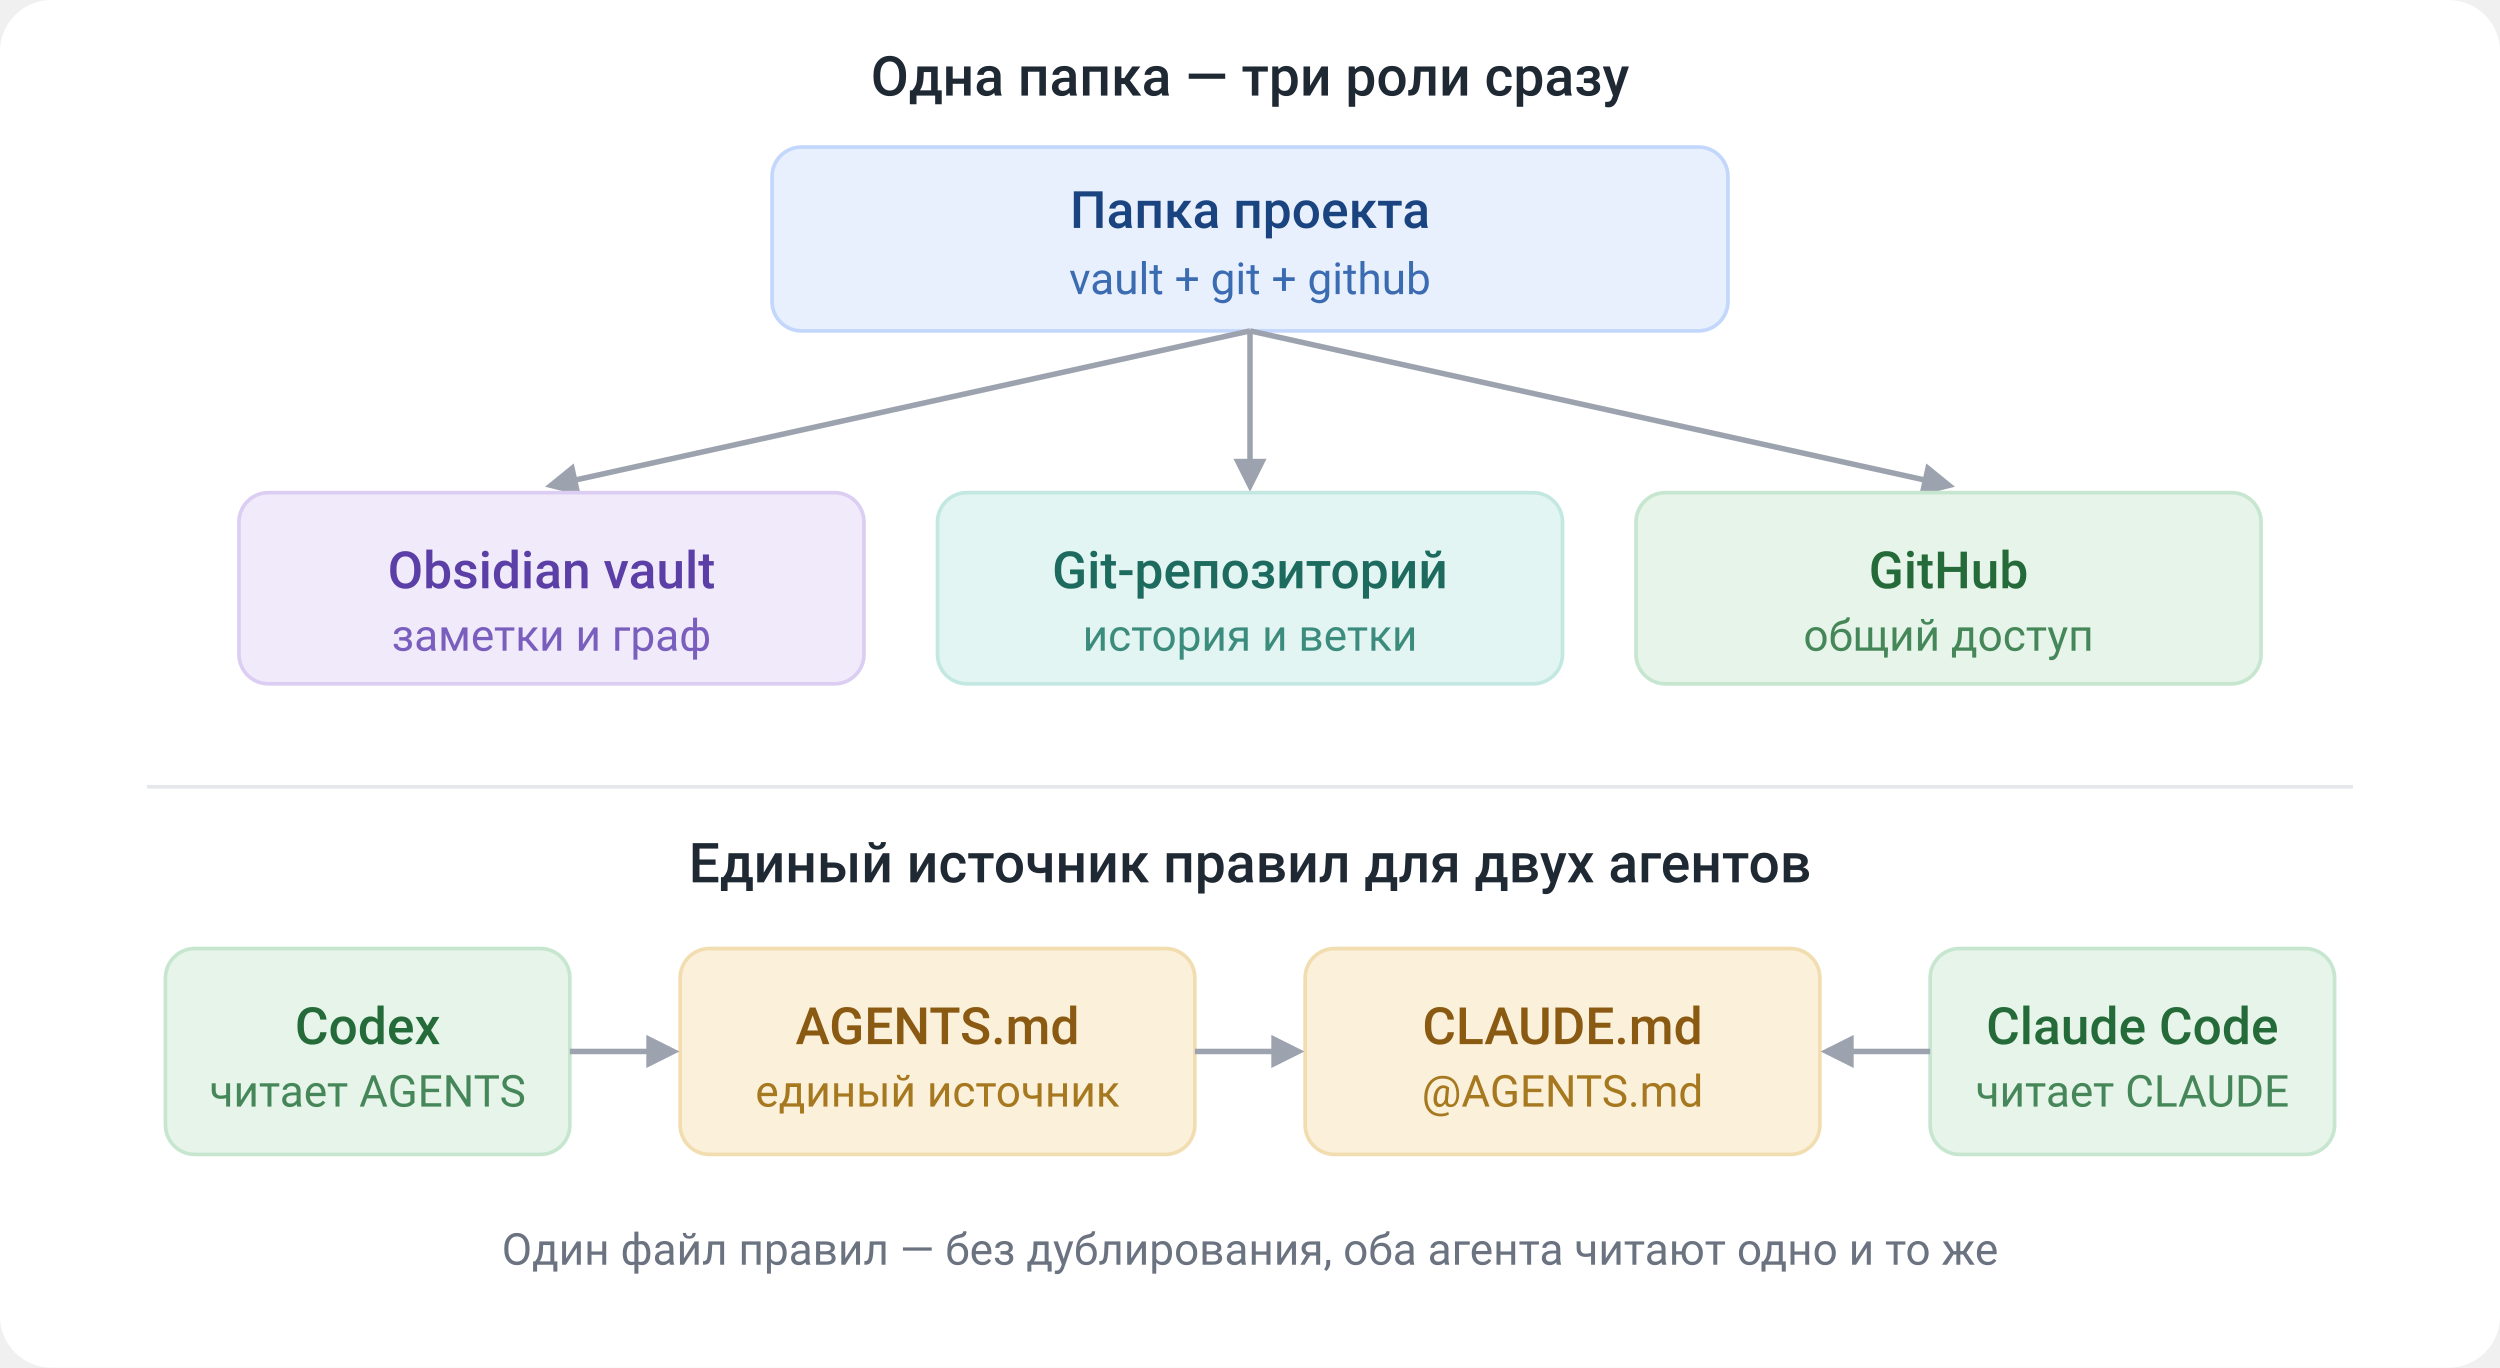
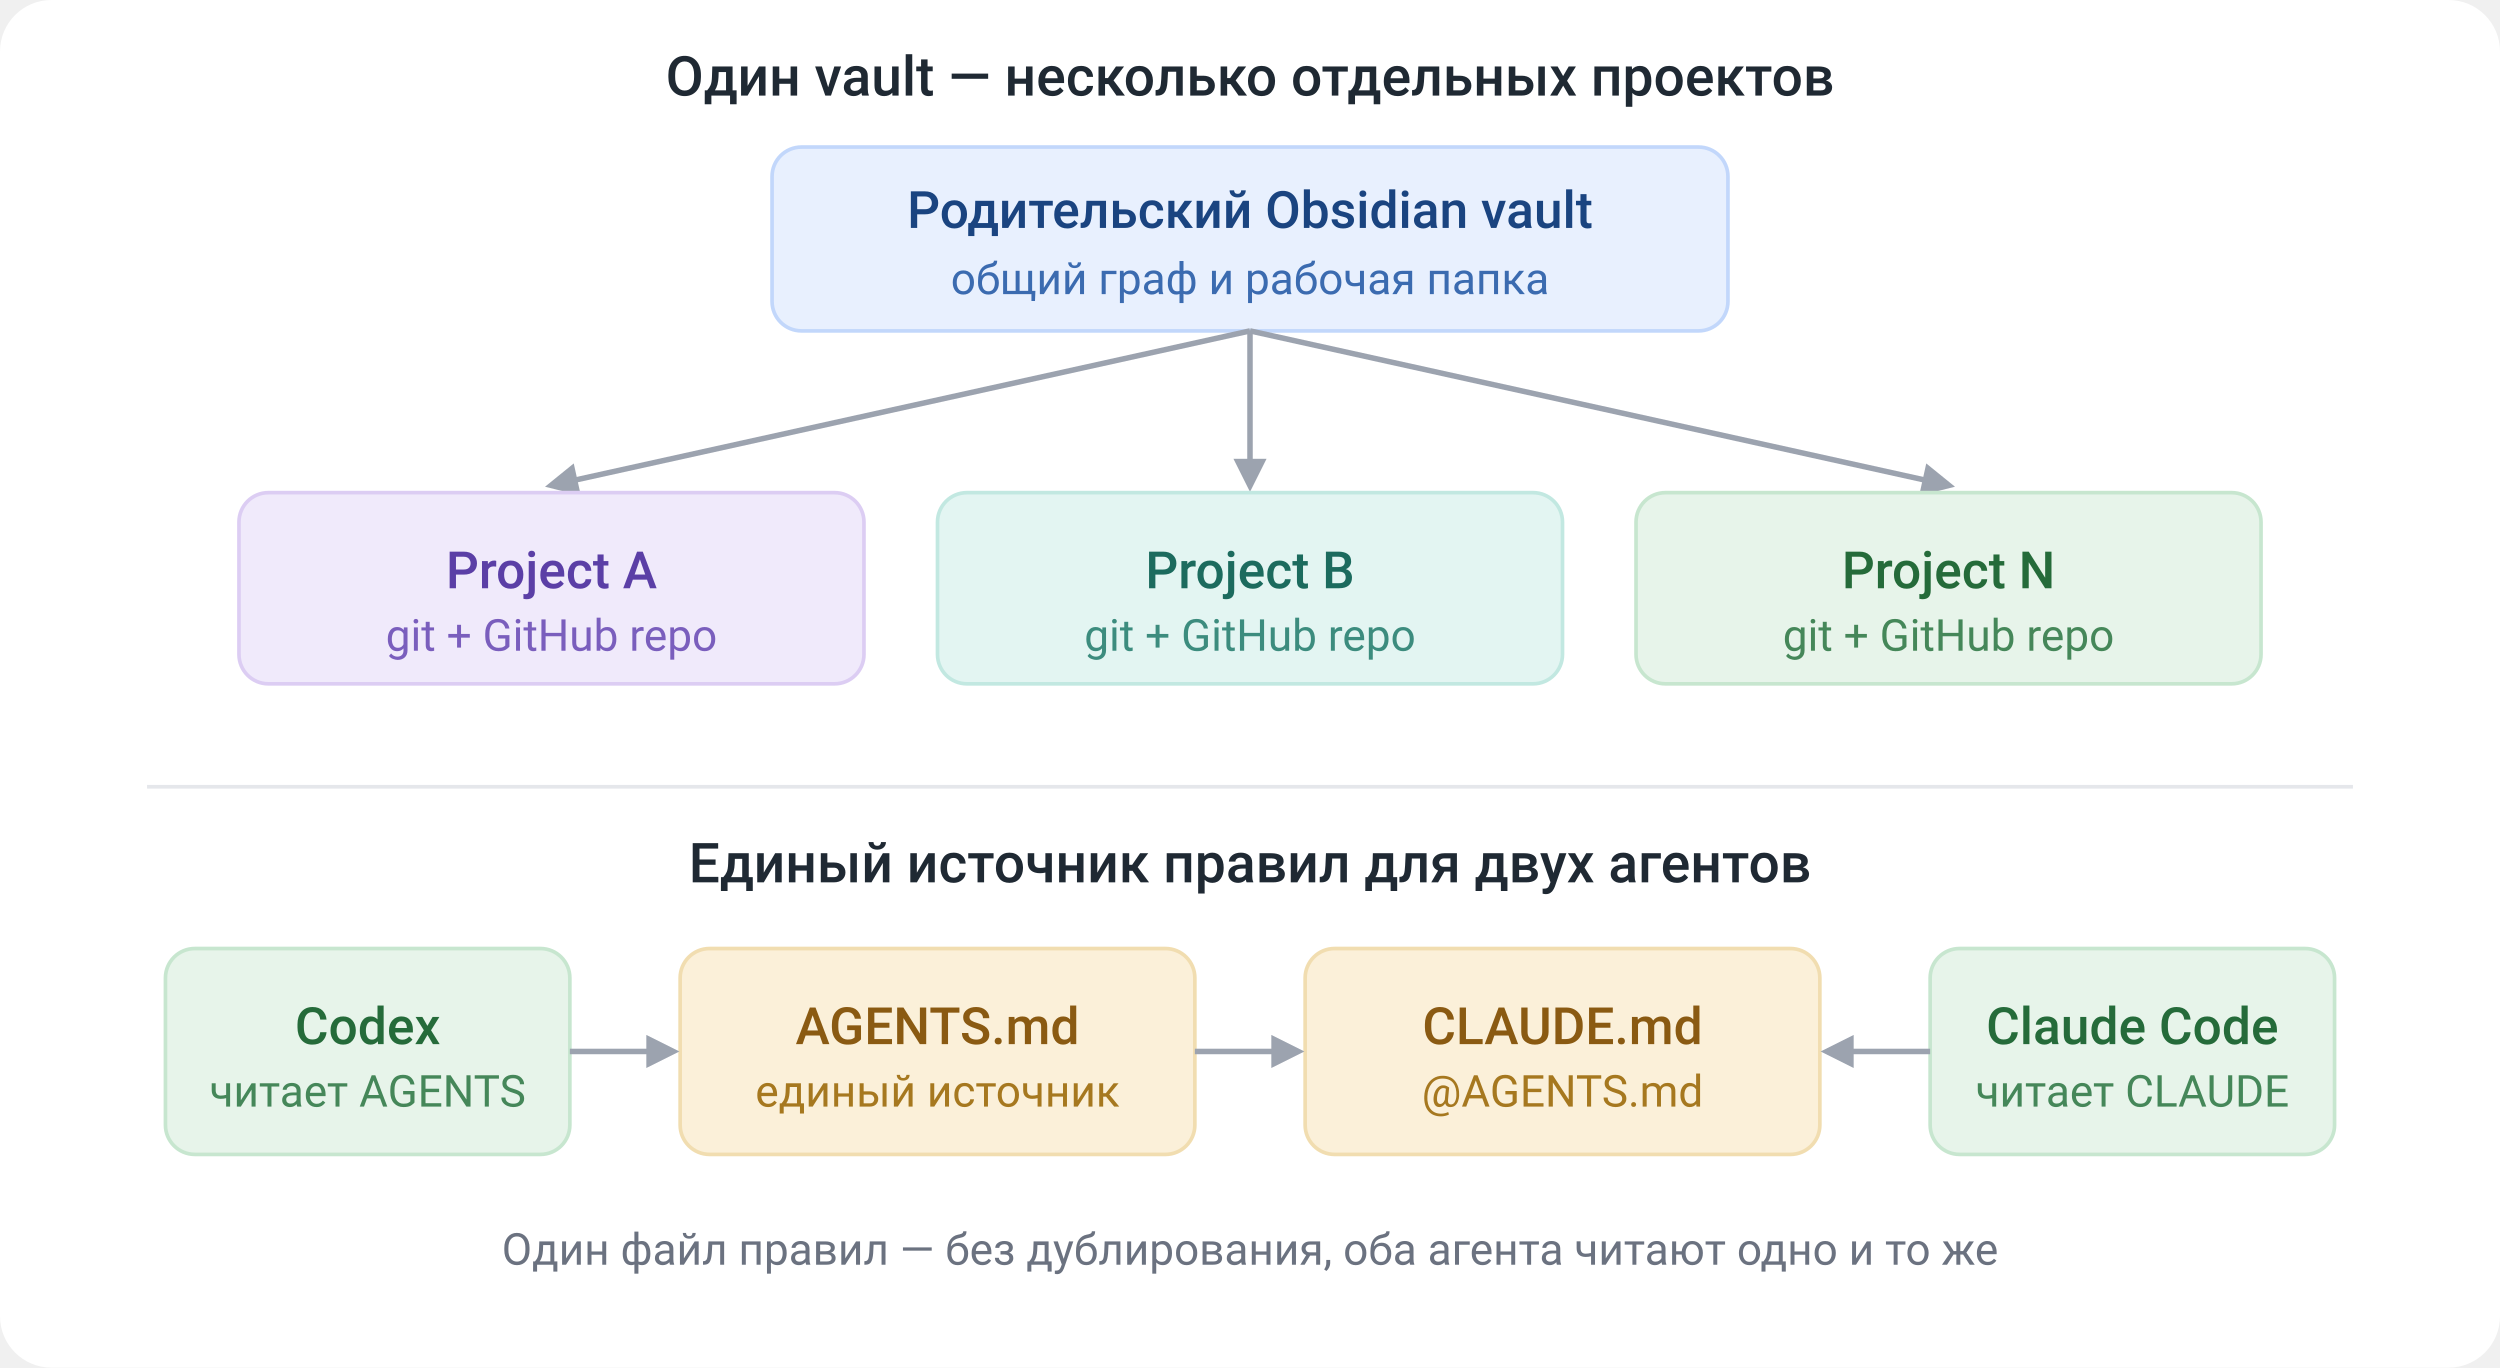
<svg xmlns="http://www.w3.org/2000/svg" width="680" height="372" viewBox="0 0 680 372" role="img" font-family="-apple-system, BlinkMacSystemFont, 'Segoe UI', Roboto, Helvetica, Arial, sans-serif">
  <defs>
    <marker id="ah" viewBox="0 0 10 10" refX="8" refY="5" markerWidth="6" markerHeight="6" orient="auto-start-reverse">
      <path d="M0,0 L10,5 L0,10 z" fill="#9CA3AF" />
    </marker>
    <style>
.th{font-size:14px;font-weight:500}
.ts{font-size:12px;font-weight:400}
.hd{font-size:15px;font-weight:500;fill:#1F2933}
.cap{font-size:12px;font-weight:400;fill:#6B7280}
</style>
  </defs>
  <rect x="0" y="0" width="680" height="372" rx="14" fill="#FFFFFF" />
-   <text x="340" y="26" text-anchor="middle" class="hd">Одна папка — три роли сразу</text>
+   <text x="340" y="26" text-anchor="middle" class="hd">Один vault — несколько отдельных проектов</text>
  <rect x="210" y="40" width="260" height="50" rx="8" fill="#E8F0FE" stroke="#C2D7FB" />
-   <text x="340" y="62" text-anchor="middle" class="th" fill="#1A4480">Папка проекта</text>
-   <text x="340" y="80" text-anchor="middle" class="ts" fill="#3B6BB0">vault + git + github</text>
+   <text x="340" y="62" text-anchor="middle" class="th" fill="#1A4480">Родительский Obsidian vault</text>
+   <text x="340" y="80" text-anchor="middle" class="ts" fill="#3B6BB0">общий граф и рабочая папка</text>
  <line x1="340" y1="90" x2="150" y2="132" stroke="#9CA3AF" stroke-width="1.5" marker-end="url(#ah)" />
  <line x1="340" y1="90" x2="340" y2="132" stroke="#9CA3AF" stroke-width="1.5" marker-end="url(#ah)" />
  <line x1="340" y1="90" x2="530" y2="132" stroke="#9CA3AF" stroke-width="1.5" marker-end="url(#ah)" />
  <rect x="65" y="134" width="170" height="52" rx="8" fill="#F0EAFB" stroke="#DCCDF3" />
-   <text x="150" y="160" text-anchor="middle" class="th" fill="#5B3FA6">Obsidian vault</text>
-   <text x="150" y="177" text-anchor="middle" class="ts" fill="#7A5EBD">заметки и граф</text>
+   <text x="150" y="160" text-anchor="middle" class="th" fill="#5B3FA6">Project A</text>
+   <text x="150" y="177" text-anchor="middle" class="ts" fill="#7A5EBD">git + GitHub repo</text>
  <rect x="255" y="134" width="170" height="52" rx="8" fill="#E3F5F2" stroke="#C2E8E1" />
-   <text x="340" y="160" text-anchor="middle" class="th" fill="#1C6B5E">Git-репозиторий</text>
-   <text x="340" y="177" text-anchor="middle" class="ts" fill="#3C8C7E">история и ветки</text>
+   <text x="340" y="160" text-anchor="middle" class="th" fill="#1C6B5E">Project B</text>
+   <text x="340" y="177" text-anchor="middle" class="ts" fill="#3C8C7E">git + GitHub repo</text>
  <rect x="445" y="134" width="170" height="52" rx="8" fill="#E7F4EA" stroke="#C7E6CF" />
-   <text x="530" y="160" text-anchor="middle" class="th" fill="#256B3A">GitHub</text>
-   <text x="530" y="177" text-anchor="middle" class="ts" fill="#458759">общий доступ</text>
+   <text x="530" y="160" text-anchor="middle" class="th" fill="#256B3A">Project N</text>
+   <text x="530" y="177" text-anchor="middle" class="ts" fill="#458759">git + GitHub repo</text>
  <line x1="40" y1="214" x2="640" y2="214" stroke="#E5E7EB" stroke-width="1" />
  <text x="340" y="240" text-anchor="middle" class="hd">Единый источник правил для двух агентов</text>
  <rect x="45" y="258" width="110" height="56" rx="8" fill="#E7F4EA" stroke="#C7E6CF" />
  <text x="100" y="284" text-anchor="middle" class="th" fill="#256B3A">Codex</text>
  <text x="100" y="301" text-anchor="middle" class="ts" fill="#458759">читает AGENTS</text>
  <rect x="185" y="258" width="140" height="56" rx="8" fill="#FBF0D9" stroke="#F1DDB0" />
  <text x="255" y="284" text-anchor="middle" class="th" fill="#8A5A12">AGENTS.md</text>
  <text x="255" y="301" text-anchor="middle" class="ts" fill="#A6781F">единый источник</text>
  <rect x="355" y="258" width="140" height="56" rx="8" fill="#FBF0D9" stroke="#F1DDB0" />
  <text x="425" y="284" text-anchor="middle" class="th" fill="#8A5A12">CLAUDE.md</text>
  <text x="425" y="301" text-anchor="middle" class="ts" fill="#A6781F">@AGENTS.md</text>
  <rect x="525" y="258" width="110" height="56" rx="8" fill="#E7F4EA" stroke="#C7E6CF" />
  <text x="580" y="284" text-anchor="middle" class="th" fill="#256B3A">Claude Code</text>
  <text x="580" y="301" text-anchor="middle" class="ts" fill="#458759">читает CLAUDE</text>
  <line x1="155" y1="286" x2="183" y2="286" stroke="#9CA3AF" stroke-width="1.5" marker-end="url(#ah)" />
  <line x1="325" y1="286" x2="353" y2="286" stroke="#9CA3AF" stroke-width="1.5" marker-end="url(#ah)" />
  <line x1="525" y1="286" x2="497" y2="286" stroke="#9CA3AF" stroke-width="1.5" marker-end="url(#ah)" />
  <text x="340" y="344" text-anchor="middle" class="cap">Один файл правил — без дублирования, оба агента читают одно и то же</text>
</svg>
